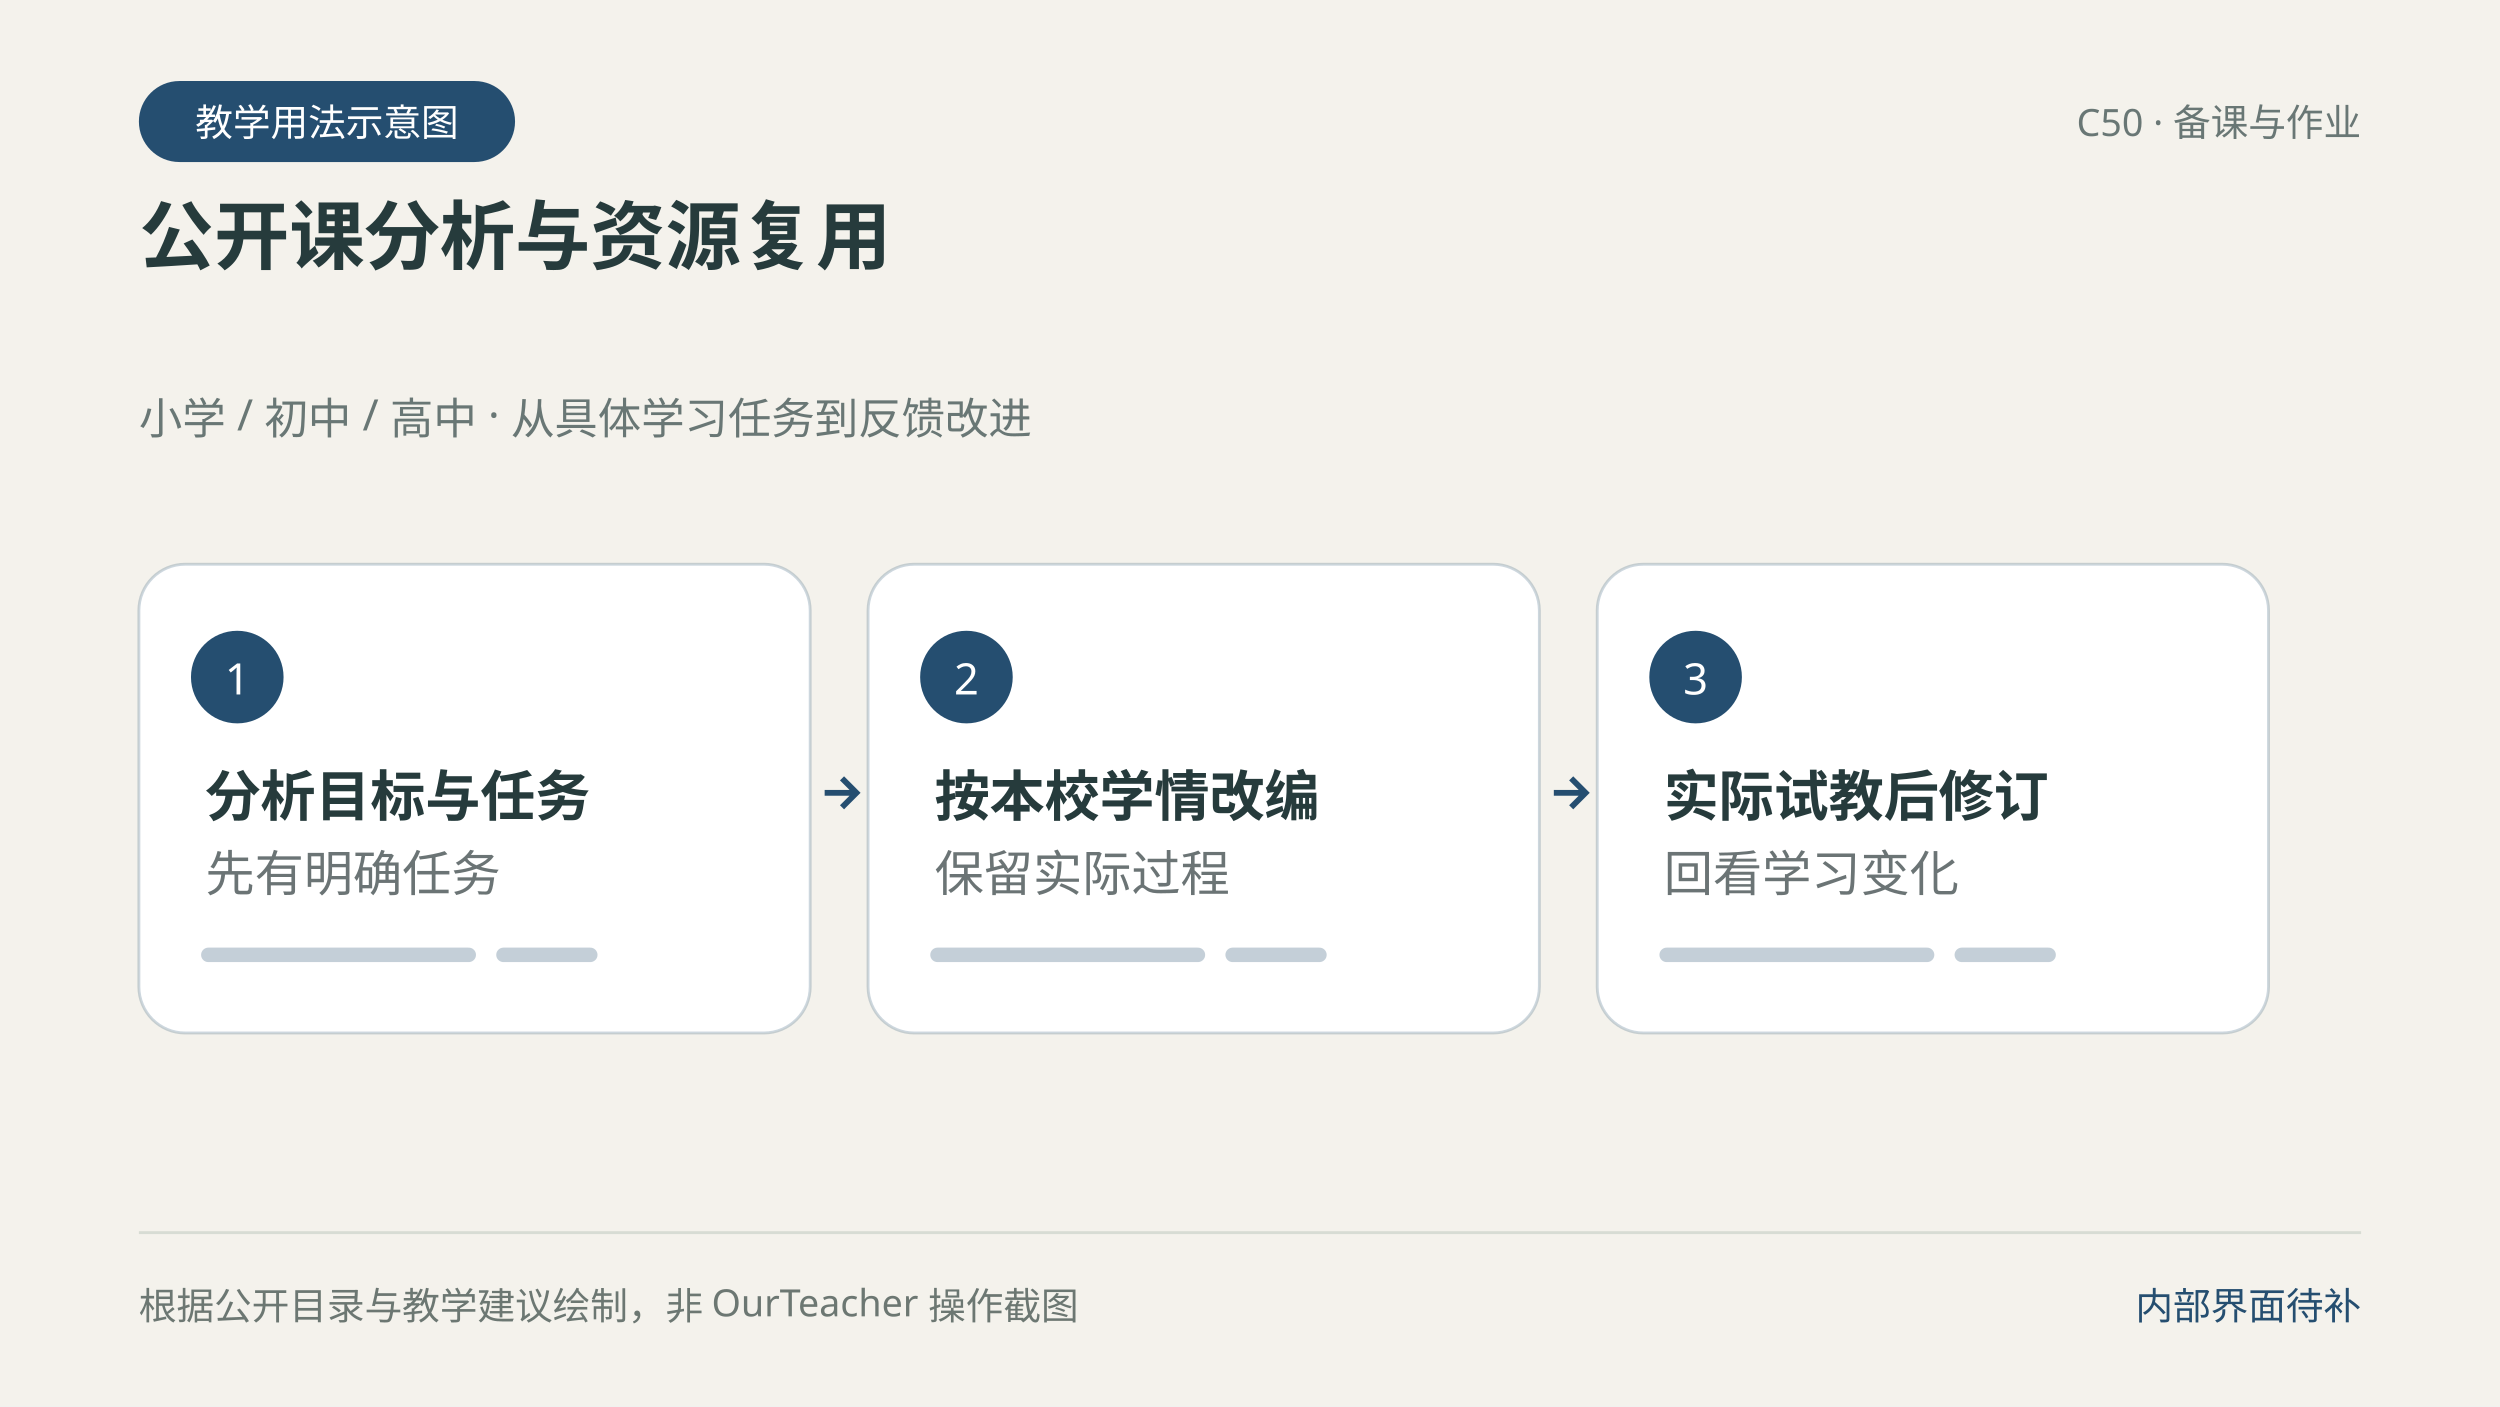
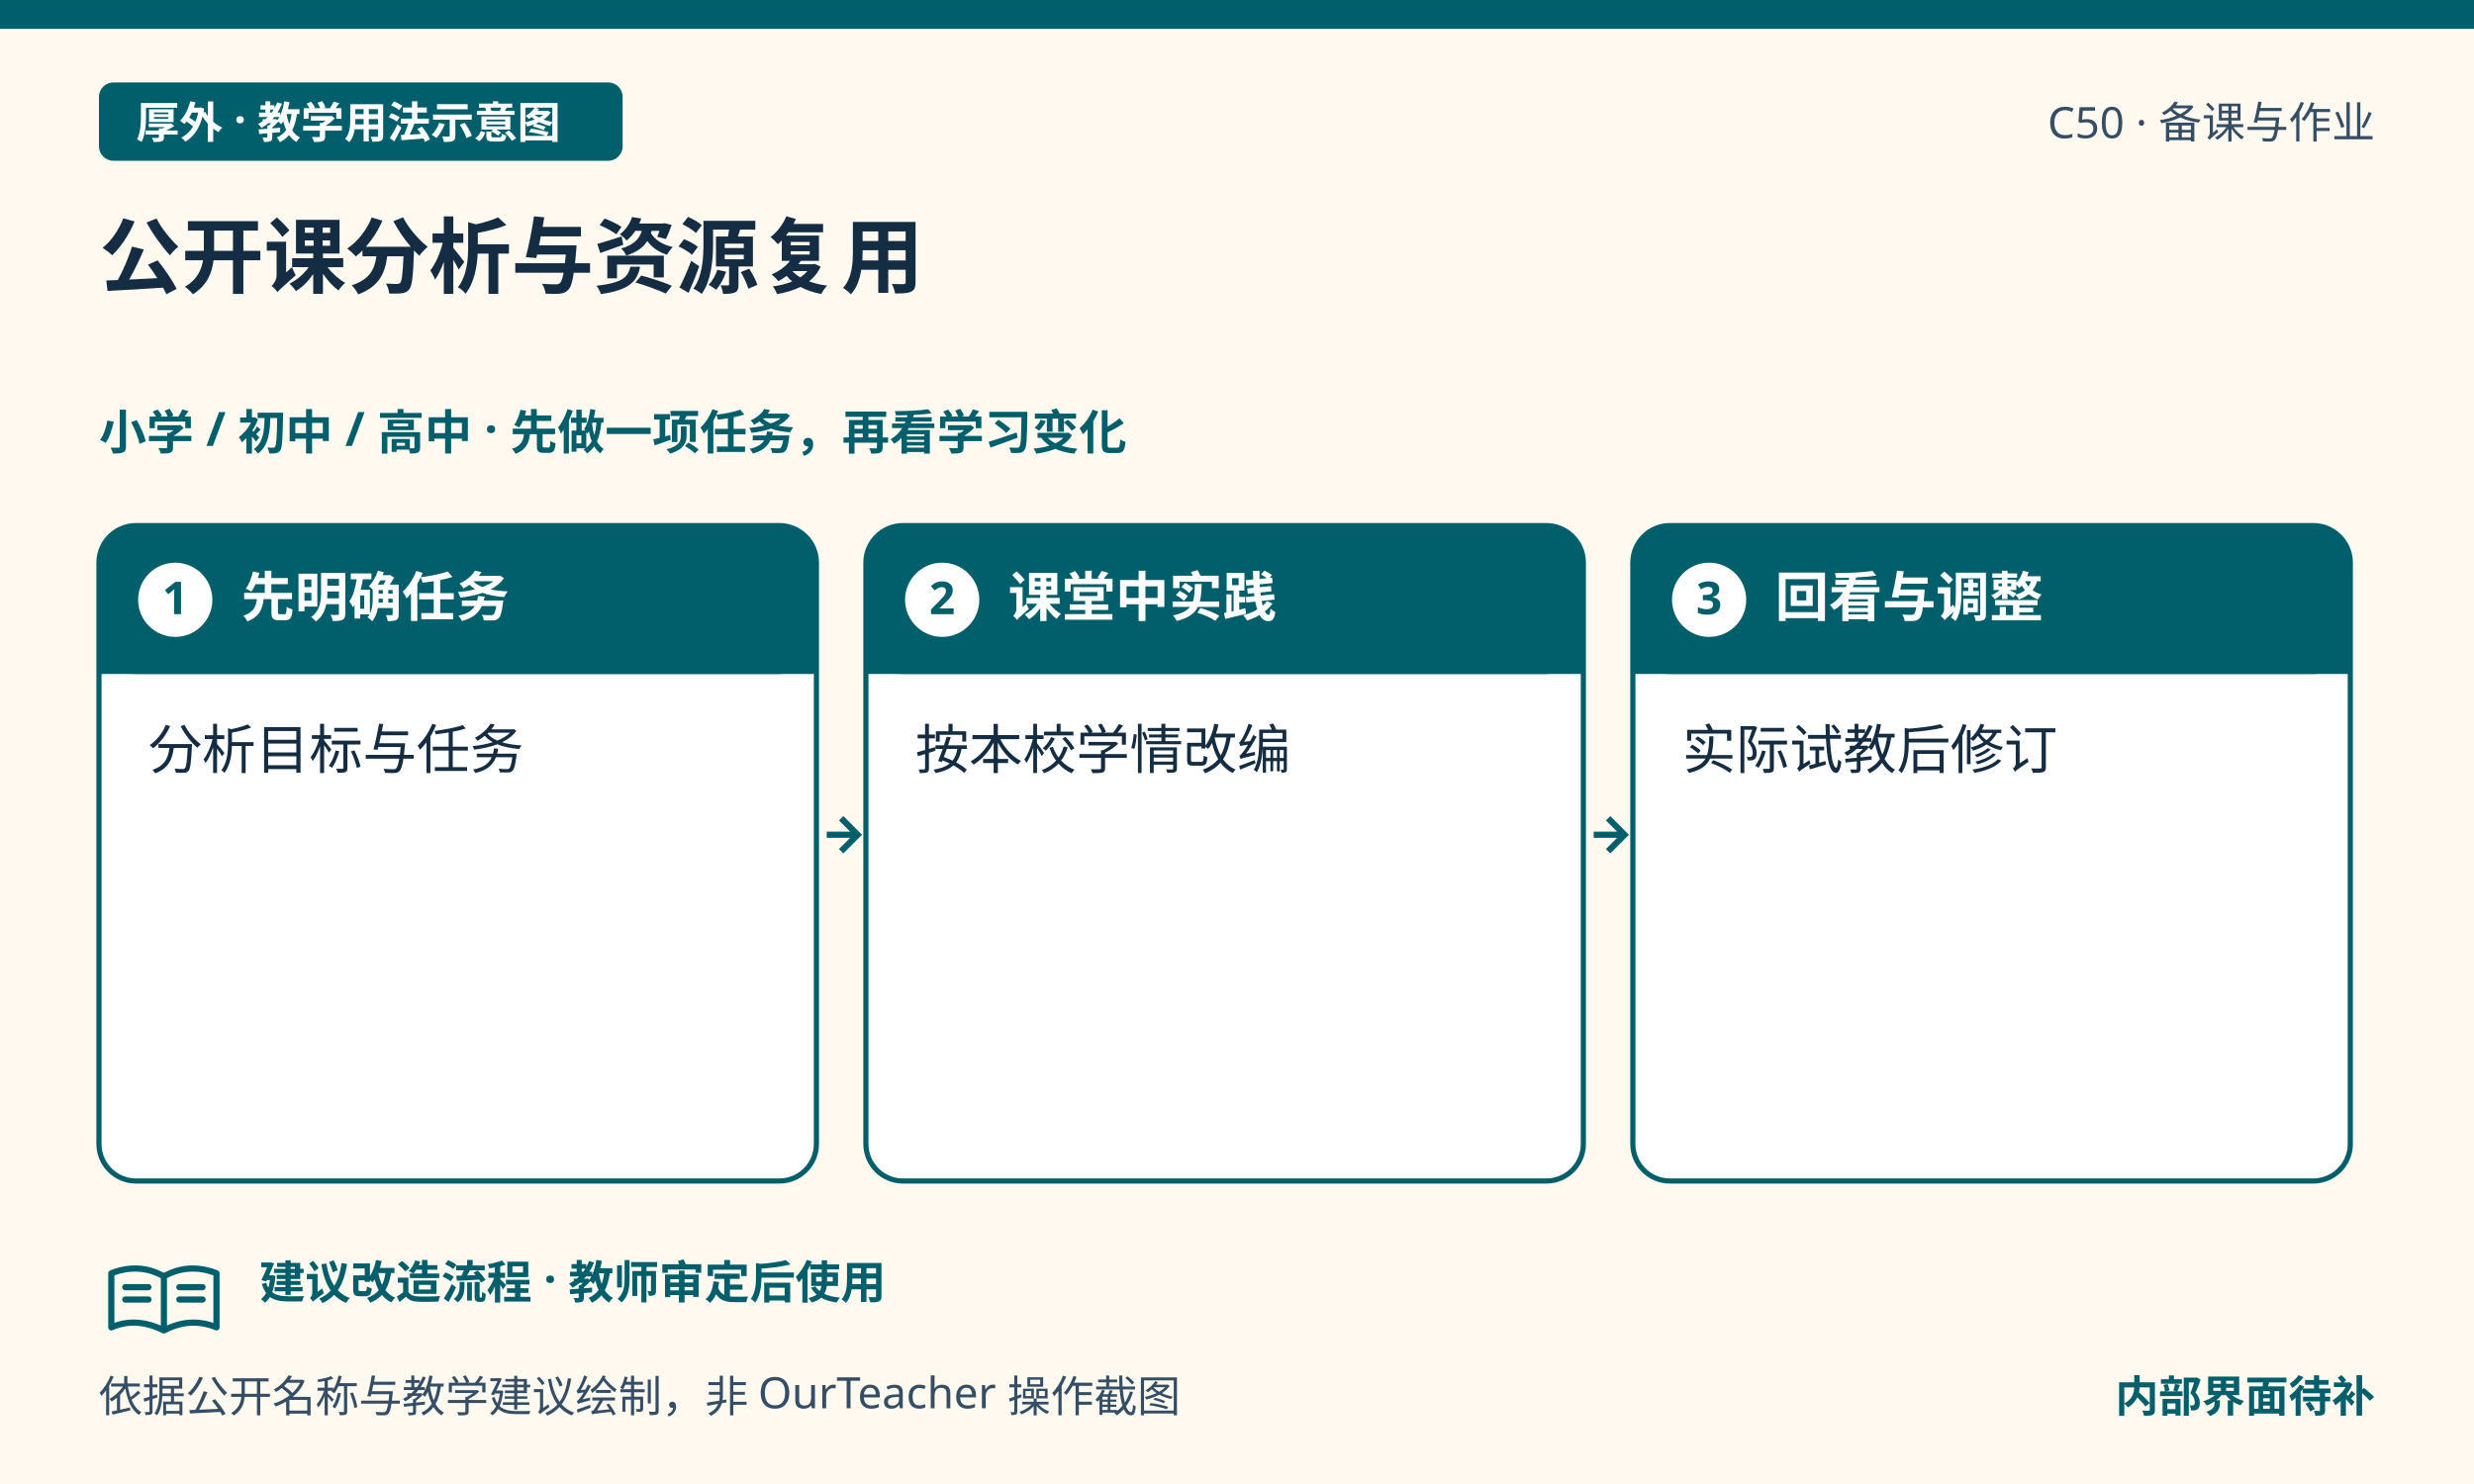
- <svg xmlns="http://www.w3.org/2000/svg" width="864" height="486" viewBox="0 0 864 486" role="img" aria-label="公开课分析与资源复用教学用法示意图">
-   <rect width="864" height="486" fill="#f4f2ec" />
-   <g font-family="Microsoft YaHei" fill="#263b3c">
-     <rect x="48" y="28" width="130" height="28" rx="14" fill="#254e70" />
-     <text x="113" y="47" text-anchor="middle" fill="white" font-size="13">教学用法示意图</text>
-     <text x="816" y="47" text-anchor="end" font-size="13" fill="#697775">C50 · 备课与作业</text>
-     <text x="48" y="91" font-size="26" font-weight="700">公开课分析与资源复用</text>
-     <text x="48" y="150" font-size="15" fill="#697775">小学 / 初中 / 高中 · 从具体学习任务到反馈改进</text>
+ <svg xmlns="http://www.w3.org/2000/svg" width="1200" height="720" viewBox="0 0 1200 720" role="img" aria-label="公开课分析与资源复用：厚外教学用法示意图，非产品截图">
+   <rect width="1200" height="720" fill="#fff9f0" />
+   <rect width="1200" height="14" fill="#005f6a" />
+   <g font-family="Microsoft YaHei" fill="#142d43">
+     <rect x="48" y="40" width="254" height="38" rx="7" fill="#005f6a" />
+     <text x="66" y="67" font-size="21" font-weight="700" fill="white">厚外 · 教学用法示意图</text>
+     <text x="1152" y="67" text-anchor="end" font-size="21" fill="#344e65">C50 · 备课与作业</text>
+     <text x="48" y="139" font-size="40" font-weight="700" fill="#142d43">公开课分析与资源复用</text>
+     <text x="48" y="218" font-size="23" font-weight="700" fill="#005f6a">小学 / 初中 / 高中 · 先做一项任务，再看学习变化</text>
    <g>
-       <rect x="48" y="195" width="232" height="162" rx="16" fill="white" stroke="#254e70" stroke-opacity=".23" />
-       <circle cx="82" cy="234" r="16" fill="#254e70" />
-       <text x="82" y="240" text-anchor="middle" fill="white" font-size="15">1</text>
-       <text x="71" y="282" font-size="19" font-weight="700">分析目标与任务</text>
-       <text x="71" y="308" font-size="17" fill="#6b7475">先有明确任务</text>
-       <path d="M 72 330 h 90 m 12 0 h 30" stroke="#254e70" stroke-opacity=".27" stroke-width="5" stroke-linecap="round" />
+       <rect x="48" y="255" width="348" height="318" rx="18" fill="#ffffff" stroke="#005f6a" stroke-width="2.5" />
+       <rect x="48" y="255" width="348" height="72" rx="18" fill="#005f6a" />
+       <rect x="48" y="291" width="348" height="36" fill="#005f6a" />
+       <circle cx="85" cy="291" r="18" fill="white" />
+       <text x="85" y="298" text-anchor="middle" font-size="22" font-weight="700" fill="#005f6a">1</text>
+       <text x="117" y="299" font-size="26" font-weight="700" fill="white">先明确任务</text>
+       <text x="72" y="373" font-size="26" font-weight="400" fill="#142d43">分析目标与任务</text>
    </g>
-     <path d="M 285 274 h 10 m -4 -5 l 5 5 -5 5" fill="none" stroke="#254e70" stroke-width="2" />
+     <path d="M401 405 H415 M408 397 L416 405 L408 413" fill="none" stroke="#005f6a" stroke-width="3" />
    <g>
-       <rect x="300" y="195" width="232" height="162" rx="16" fill="white" stroke="#254e70" stroke-opacity=".23" />
-       <circle cx="334" cy="234" r="16" fill="#254e70" />
-       <text x="334" y="240" text-anchor="middle" fill="white" font-size="15">2</text>
-       <text x="323" y="282" font-size="19" font-weight="700">按本校学情改编</text>
-       <text x="323" y="308" font-size="17" fill="#6b7475">保留实际过程</text>
-       <path d="M 324 330 h 90 m 12 0 h 30" stroke="#254e70" stroke-opacity=".27" stroke-width="5" stroke-linecap="round" />
+       <rect x="420" y="255" width="348" height="318" rx="18" fill="#ffffff" stroke="#005f6a" stroke-width="2.5" />
+       <rect x="420" y="255" width="348" height="72" rx="18" fill="#005f6a" />
+       <rect x="420" y="291" width="348" height="36" fill="#005f6a" />
+       <circle cx="457" cy="291" r="18" fill="white" />
+       <text x="457" y="298" text-anchor="middle" font-size="22" font-weight="700" fill="#005f6a">2</text>
+       <text x="489" y="299" font-size="26" font-weight="700" fill="white">课堂中实践</text>
+       <text x="444" y="373" font-size="26" font-weight="400" fill="#142d43">按本校学情改编</text>
    </g>
-     <path d="M 537 274 h 10 m -4 -5 l 5 5 -5 5" fill="none" stroke="#254e70" stroke-width="2" />
+     <path d="M773 405 H787 M780 397 L788 405 L780 413" fill="none" stroke="#005f6a" stroke-width="3" />
    <g>
-       <rect x="552" y="195" width="232" height="162" rx="16" fill="white" stroke="#254e70" stroke-opacity=".23" />
-       <circle cx="586" cy="234" r="16" fill="#254e70" />
-       <text x="586" y="240" text-anchor="middle" fill="white" font-size="15">3</text>
-       <text x="575" y="282" font-size="19" font-weight="700">实际试教后修订</text>
-       <text x="575" y="308" font-size="17" fill="#6b7475">回看学习变化</text>
-       <path d="M 576 330 h 90 m 12 0 h 30" stroke="#254e70" stroke-opacity=".27" stroke-width="5" stroke-linecap="round" />
+       <rect x="792" y="255" width="348" height="318" rx="18" fill="#ffffff" stroke="#005f6a" stroke-width="2.5" />
+       <rect x="792" y="255" width="348" height="72" rx="18" fill="#005f6a" />
+       <rect x="792" y="291" width="348" height="36" fill="#005f6a" />
+       <circle cx="829" cy="291" r="18" fill="white" />
+       <text x="829" y="298" text-anchor="middle" font-size="22" font-weight="700" fill="#005f6a">3</text>
+       <text x="861" y="299" font-size="26" font-weight="700" fill="white">回看与调整</text>
+       <text x="816" y="373" font-size="26" font-weight="400" fill="#142d43">实际试教后修订</text>
    </g>
-     <path d="M48 426 H816" stroke="#d7dcd4" />
-     <text x="48" y="456" font-size="13" fill="#6c7772">根据公开目录与教学建议绘制，非 OurTeacher 操作截图</text>
-     <text x="816" y="456" text-anchor="end" font-size="13" fill="#254e70">内部界面待补</text>
+     <g transform="translate(48,608) scale(.75)">
+       <g fill="none" stroke="#005f6a" stroke-width="4" stroke-linecap="round" stroke-linejoin="round">
+         <path d="M8 13 Q26 6 42 15 V50 Q24 41 8 48 Z M42 15 Q58 6 76 13 V48 Q59 41 42 50 Z M17 22 L32 22 M17 30 L32 30 M52 22 L67 22 M52 30 L67 30" />
+       </g>
+     </g>
+     <text x="126" y="630" font-size="22" font-weight="700" fill="#005f6a">建议改造流程 · 教师审定后使用</text>
+     <text x="48" y="685" font-size="21" fill="#344e65">依据公开名称与教学建议绘制，非 OurTeacher 操作截图</text>
+     <text x="1152" y="685" text-anchor="end" font-size="21" font-weight="700" fill="#005f6a">内部界面待补</text>
  </g>
</svg>
